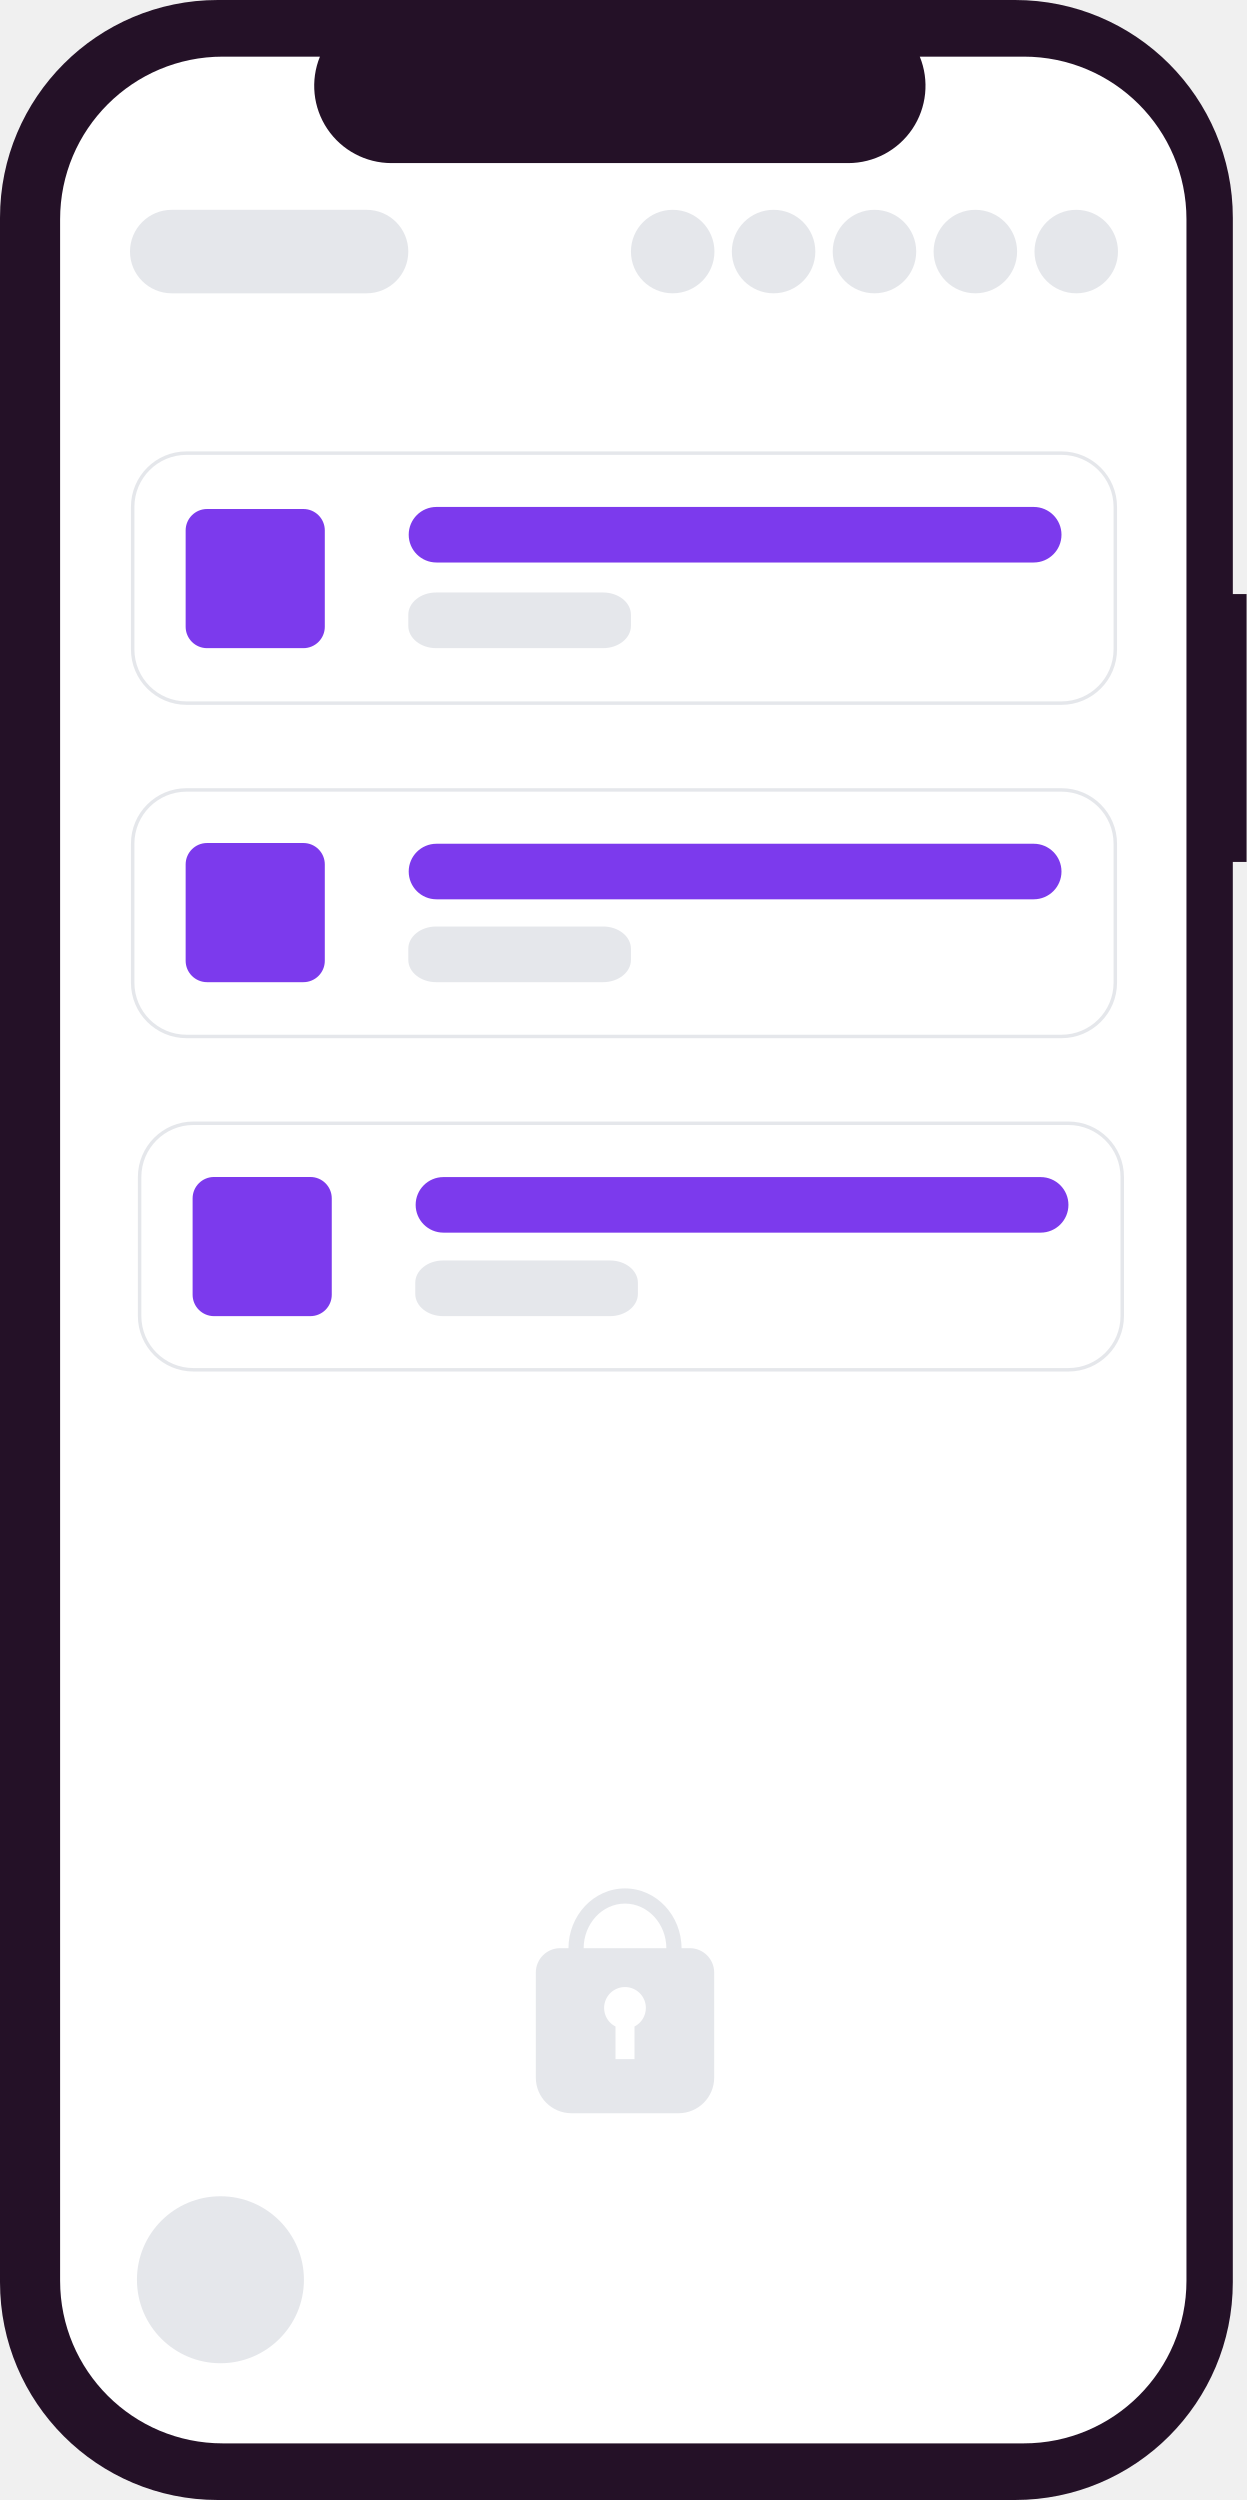
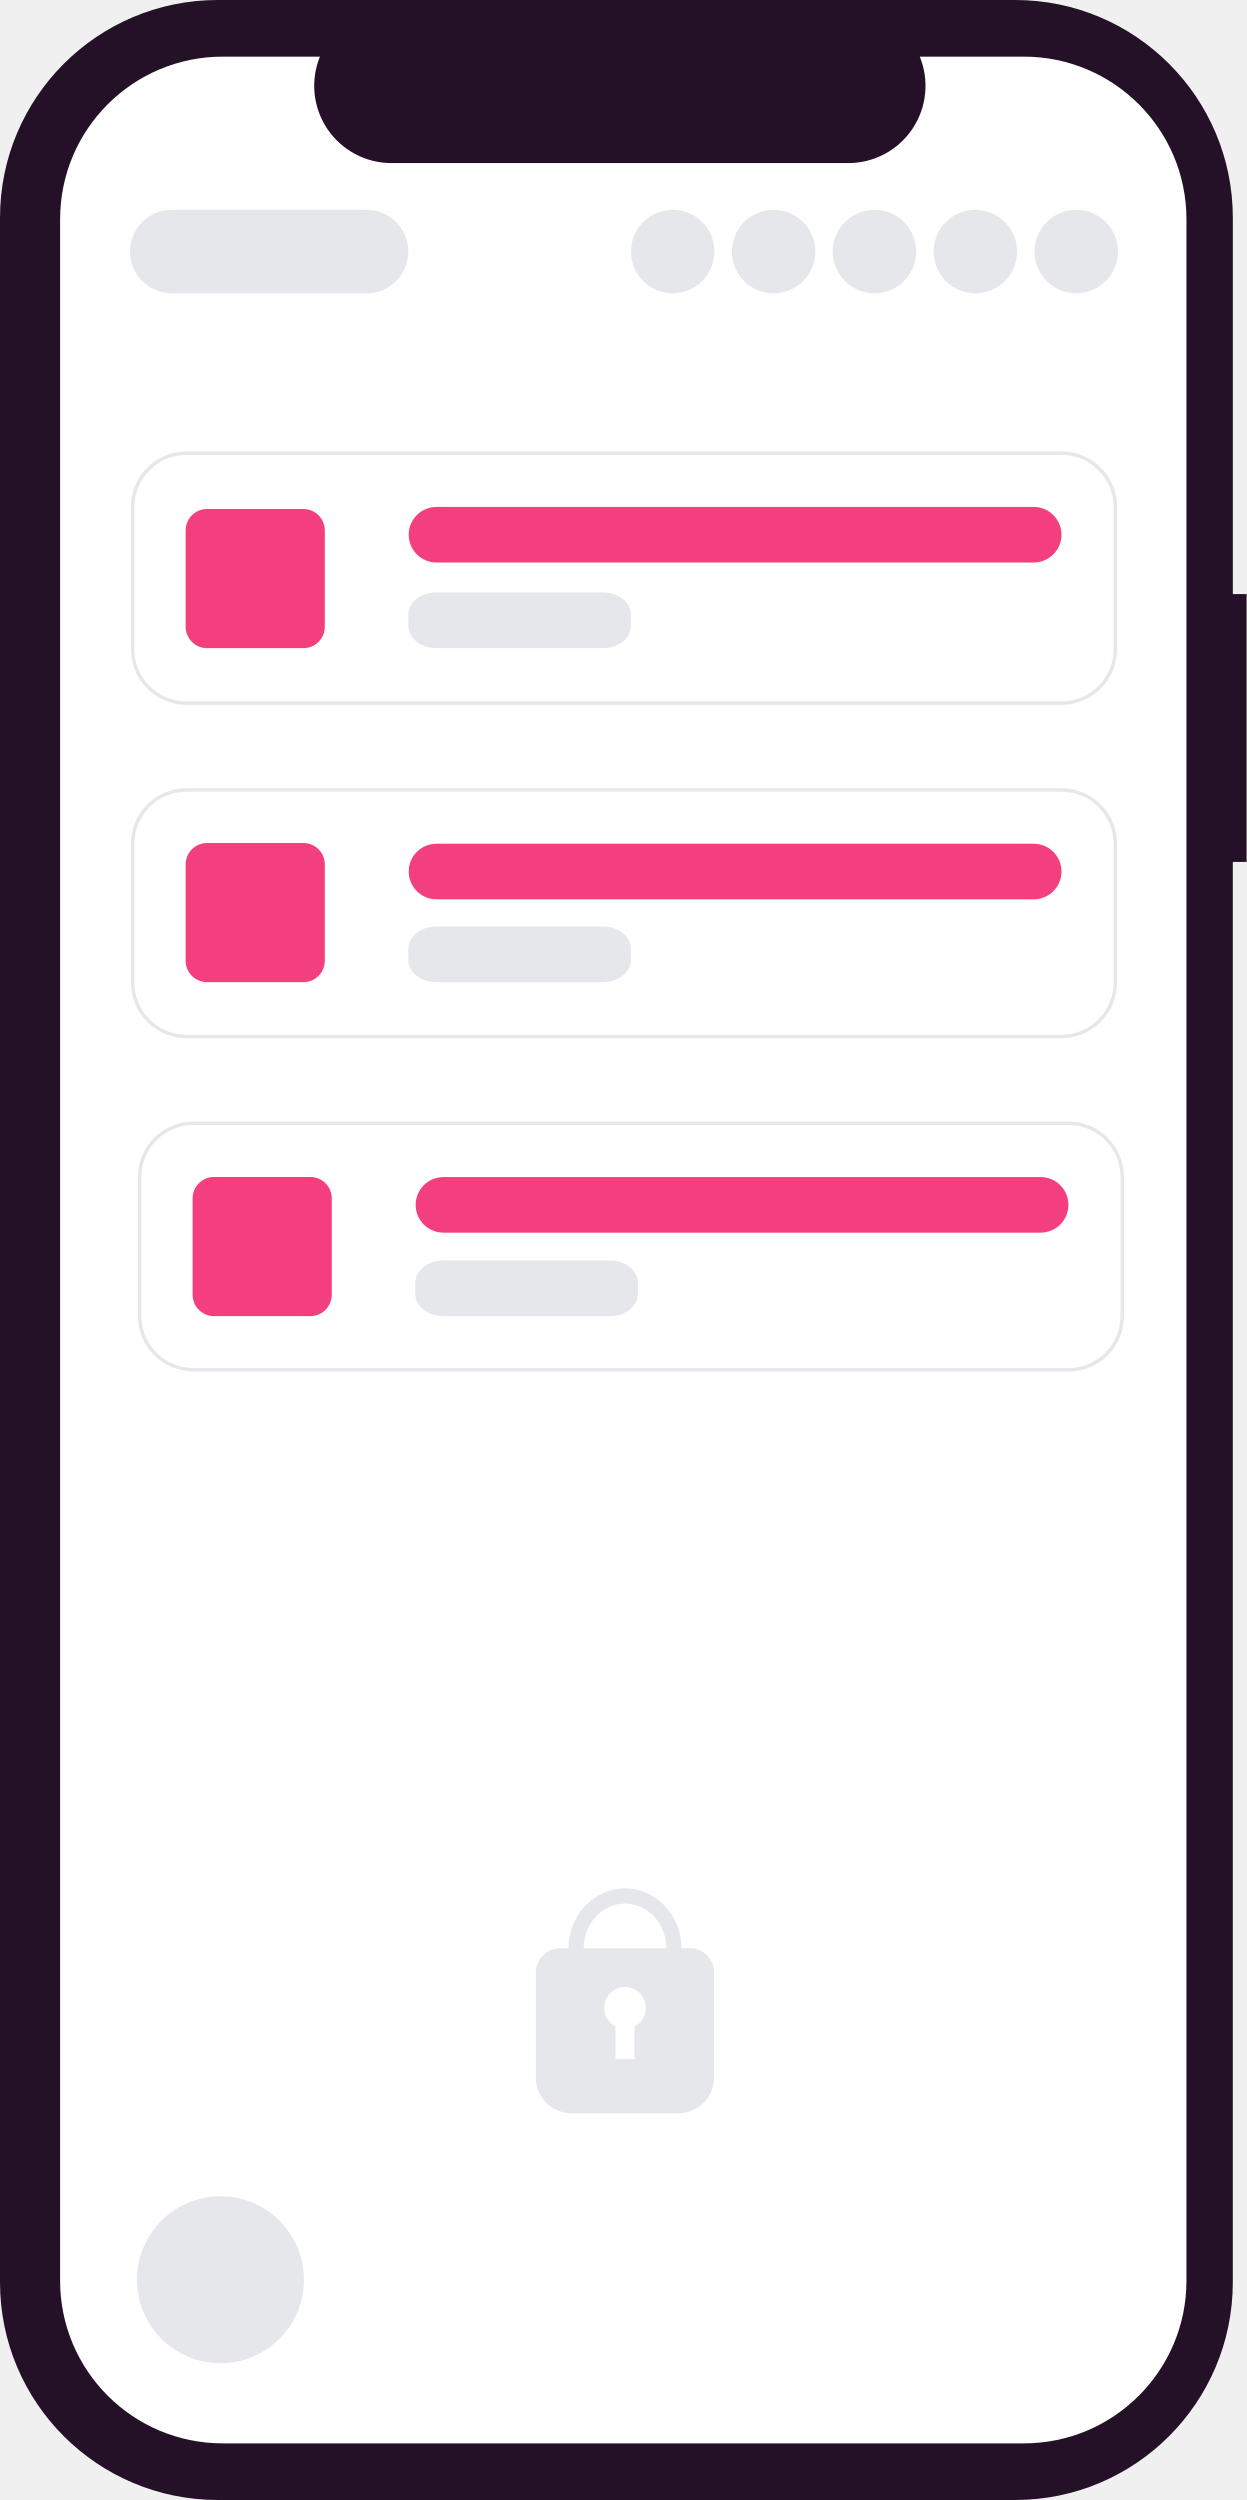
<svg xmlns="http://www.w3.org/2000/svg" width="359.016" height="720" viewBox="0 0 359.016 720">
  <g transform="translate(-780 -180)">
    <g transform="translate(780 180)">
      <path d="M625.386,250.295h-3.96V141.92a62.72,62.72,0,0,0-62.72-62.72H329.09a62.72,62.72,0,0,0-62.72,62.72V736.48a62.72,62.72,0,0,0,62.72,62.72H558.7a62.72,62.72,0,0,0,62.72-62.72V327.439h3.965Z" transform="translate(-266.37 -79.2)" fill="#241127" />
      <path d="M561.418,95.686H531.447a22.254,22.254,0,0,1-20.6,30.659H379.291a22.255,22.255,0,0,1-20.605-30.659H330.7a46.841,46.841,0,0,0-46.841,46.841v593.7A46.842,46.842,0,0,0,330.7,783.065H561.409a46.841,46.841,0,0,0,46.84-46.84v-593.7a46.841,46.841,0,0,0-46.833-46.841Z" transform="translate(-266.549 -79.373)" fill="#fff" />
    </g>
    <path d="M12.023,0H68.13a12.023,12.023,0,1,1,0,24.046H12.023A12.023,12.023,0,0,1,12.023,0Z" transform="translate(817.437 240.428)" fill="#e5e7eb" />
    <path d="M12.023,0A12.023,12.023,0,1,1,0,12.023,12.023,12.023,0,0,1,12.023,0Z" transform="translate(1048.879 240.428)" fill="#e5e7eb" />
    <path d="M12.023,0A12.023,12.023,0,1,1,0,12.023,12.023,12.023,0,0,1,12.023,0Z" transform="translate(1077.934 240.428)" fill="#e5e7eb" />
    <path d="M12.023,0A12.023,12.023,0,1,1,0,12.023,12.023,12.023,0,0,1,12.023,0Z" transform="translate(1019.823 240.428)" fill="#e5e7eb" />
    <path d="M12.023,0A12.023,12.023,0,1,1,0,12.023,12.023,12.023,0,0,1,12.023,0Z" transform="translate(990.768 240.428)" fill="#e5e7eb" />
    <path d="M16,0H268a16,16,0,0,1,16,16V57a16,16,0,0,1-16,16H16A16,16,0,0,1,0,57V16A16,16,0,0,1,16,0Z" transform="translate(817.708 310)" fill="#fff" />
    <path d="M16,1A15,15,0,0,0,1,16V57A15,15,0,0,0,16,72H268a15,15,0,0,0,15-15V16A15,15,0,0,0,268,1H16m0-1H268a16,16,0,0,1,16,16V57a16,16,0,0,1-16,16H16A16,16,0,0,1,0,57V16A16,16,0,0,1,16,0Z" transform="translate(817.708 310)" fill="#e5e7eb" />
-     <path d="M6.166,0H33.911a6.166,6.166,0,0,1,6.166,6.166V33.911a6.166,6.166,0,0,1-6.166,6.166H6.166A6.166,6.166,0,0,1,0,33.911V6.166A6.166,6.166,0,0,1,6.166,0Z" transform="translate(833.467 326.593)" fill="#7c3aed" />
-     <path d="M8,0H180a8,8,0,0,1,0,16H8A8,8,0,0,1,8,0Z" transform="translate(897.708 326)" fill="#7c3aed" />
+     <path d="M6.166,0H33.911a6.166,6.166,0,0,1,6.166,6.166V33.911a6.166,6.166,0,0,1-6.166,6.166H6.166A6.166,6.166,0,0,1,0,33.911V6.166A6.166,6.166,0,0,1,6.166,0Z" transform="translate(833.467 326.593)" fill="#f43f7f" />
+     <path d="M8,0H180a8,8,0,0,1,0,16H8A8,8,0,0,1,8,0Z" transform="translate(897.708 326)" fill="#f43f7f" />
    <path d="M8.015,0H56.107c4.427,0,8.015,2.871,8.015,6.412V9.618c0,3.541-3.589,6.412-8.015,6.412H8.015C3.589,16.031,0,13.16,0,9.618V6.412C0,2.871,3.589,0,8.015,0Z" transform="translate(897.59 350.638)" fill="#e5e7eb" />
    <path d="M16,0H268a16,16,0,0,1,16,16V56a16,16,0,0,1-16,16H16A16,16,0,0,1,0,56V16A16,16,0,0,1,16,0Z" transform="translate(817.708 407)" fill="#fff" />
    <path d="M16,1A15,15,0,0,0,1,16V56A15,15,0,0,0,16,71H268a15,15,0,0,0,15-15V16A15,15,0,0,0,268,1H16m0-1H268a16,16,0,0,1,16,16V56a16,16,0,0,1-16,16H16A16,16,0,0,1,0,56V16A16,16,0,0,1,16,0Z" transform="translate(817.708 407)" fill="#e5e7eb" />
-     <path d="M6.166,0H33.911a6.166,6.166,0,0,1,6.166,6.166V33.911a6.166,6.166,0,0,1-6.166,6.166H6.166A6.166,6.166,0,0,1,0,33.911V6.166A6.166,6.166,0,0,1,6.166,0Z" transform="translate(833.467 422.788)" fill="#7c3aed" />
-     <path d="M8,0H180a8,8,0,0,1,0,16H8A8,8,0,0,1,8,0Z" transform="translate(897.708 423)" fill="#7c3aed" />
+     <path d="M6.166,0H33.911a6.166,6.166,0,0,1,6.166,6.166V33.911a6.166,6.166,0,0,1-6.166,6.166H6.166A6.166,6.166,0,0,1,0,33.911V6.166A6.166,6.166,0,0,1,6.166,0Z" transform="translate(833.467 422.788)" fill="#f43f7f" />
+     <path d="M8,0H180a8,8,0,0,1,0,16H8A8,8,0,0,1,8,0Z" transform="translate(897.708 423)" fill="#f43f7f" />
    <path d="M8.015,0H56.107c4.427,0,8.015,2.871,8.015,6.412V9.618c0,3.541-3.589,6.412-8.015,6.412H8.015C3.589,16.031,0,13.16,0,9.618V6.412C0,2.871,3.589,0,8.015,0Z" transform="translate(897.59 446.834)" fill="#e5e7eb" />
    <path d="M16,0H268a16,16,0,0,1,16,16V56a16,16,0,0,1-16,16H16A16,16,0,0,1,0,56V16A16,16,0,0,1,16,0Z" transform="translate(819.708 503)" fill="#fff" />
    <path d="M16,1A15,15,0,0,0,1,16V56A15,15,0,0,0,16,71H268a15,15,0,0,0,15-15V16A15,15,0,0,0,268,1H16m0-1H268a16,16,0,0,1,16,16V56a16,16,0,0,1-16,16H16A16,16,0,0,1,0,56V16A16,16,0,0,1,16,0Z" transform="translate(819.708 503)" fill="#e5e7eb" />
-     <path d="M6.166,0H33.911a6.166,6.166,0,0,1,6.166,6.166V33.911a6.166,6.166,0,0,1-6.166,6.166H6.166A6.166,6.166,0,0,1,0,33.911V6.166A6.166,6.166,0,0,1,6.166,0Z" transform="translate(835.471 518.971)" fill="#7c3aed" />
-     <path d="M8,0H180a8,8,0,0,1,0,16H8A8,8,0,0,1,8,0Z" transform="translate(899.708 519)" fill="#7c3aed" />
+     <path d="M6.166,0H33.911a6.166,6.166,0,0,1,6.166,6.166V33.911a6.166,6.166,0,0,1-6.166,6.166H6.166A6.166,6.166,0,0,1,0,33.911V6.166A6.166,6.166,0,0,1,6.166,0Z" transform="translate(835.471 518.971)" fill="#f43f7f" />
+     <path d="M8,0H180a8,8,0,0,1,0,16H8A8,8,0,0,1,8,0Z" transform="translate(899.708 519)" fill="#f43f7f" />
    <path d="M8.015,0H56.107c4.427,0,8.015,2.871,8.015,6.412V9.618c0,3.541-3.589,6.412-8.015,6.412H8.015C3.589,16.031,0,13.16,0,9.618V6.412C0,2.871,3.589,0,8.015,0Z" transform="translate(899.594 543.017)" fill="#e5e7eb" />
    <path d="M24.046,0A24.046,24.046,0,1,1,0,24.046,24.046,24.046,0,0,1,24.046,0Z" transform="translate(819.44 812.521)" fill="#e5e7eb" />
    <path d="M12.023,0A12.023,12.023,0,1,1,0,12.023,12.023,12.023,0,0,1,12.023,0Z" transform="translate(961.712 240.428)" fill="#e5e7eb" />
    <path d="M531.579,447.594c-8.977,0-16.287-7.761-16.287-17.3s7.306-17.3,16.287-17.3,16.287,7.761,16.287,17.3S540.559,447.594,531.579,447.594Zm0-30.23c-6.57,0-11.914,5.8-11.914,12.929s5.345,12.929,11.914,12.929,11.914-5.8,11.914-12.929-5.345-12.928-11.914-12.928Z" transform="translate(428.422 310.869)" fill="#e5e7eb" />
    <path d="M537.607,494.954h-30.85A10.269,10.269,0,0,1,496.5,484.7V454.44a7.032,7.032,0,0,1,7.027-7.026h37.317a7.031,7.031,0,0,1,7.026,7.027V484.7A10.269,10.269,0,0,1,537.607,494.954Z" transform="translate(437.815 293.658)" fill="#e5e7eb" />
    <path d="M547.863,475.825a6.011,6.011,0,1,0-8.743,5.35v9.4h5.468v-9.4A6.005,6.005,0,0,0,547.863,475.825Z" transform="translate(418.146 282.46)" fill="#fff" />
  </g>
</svg>
